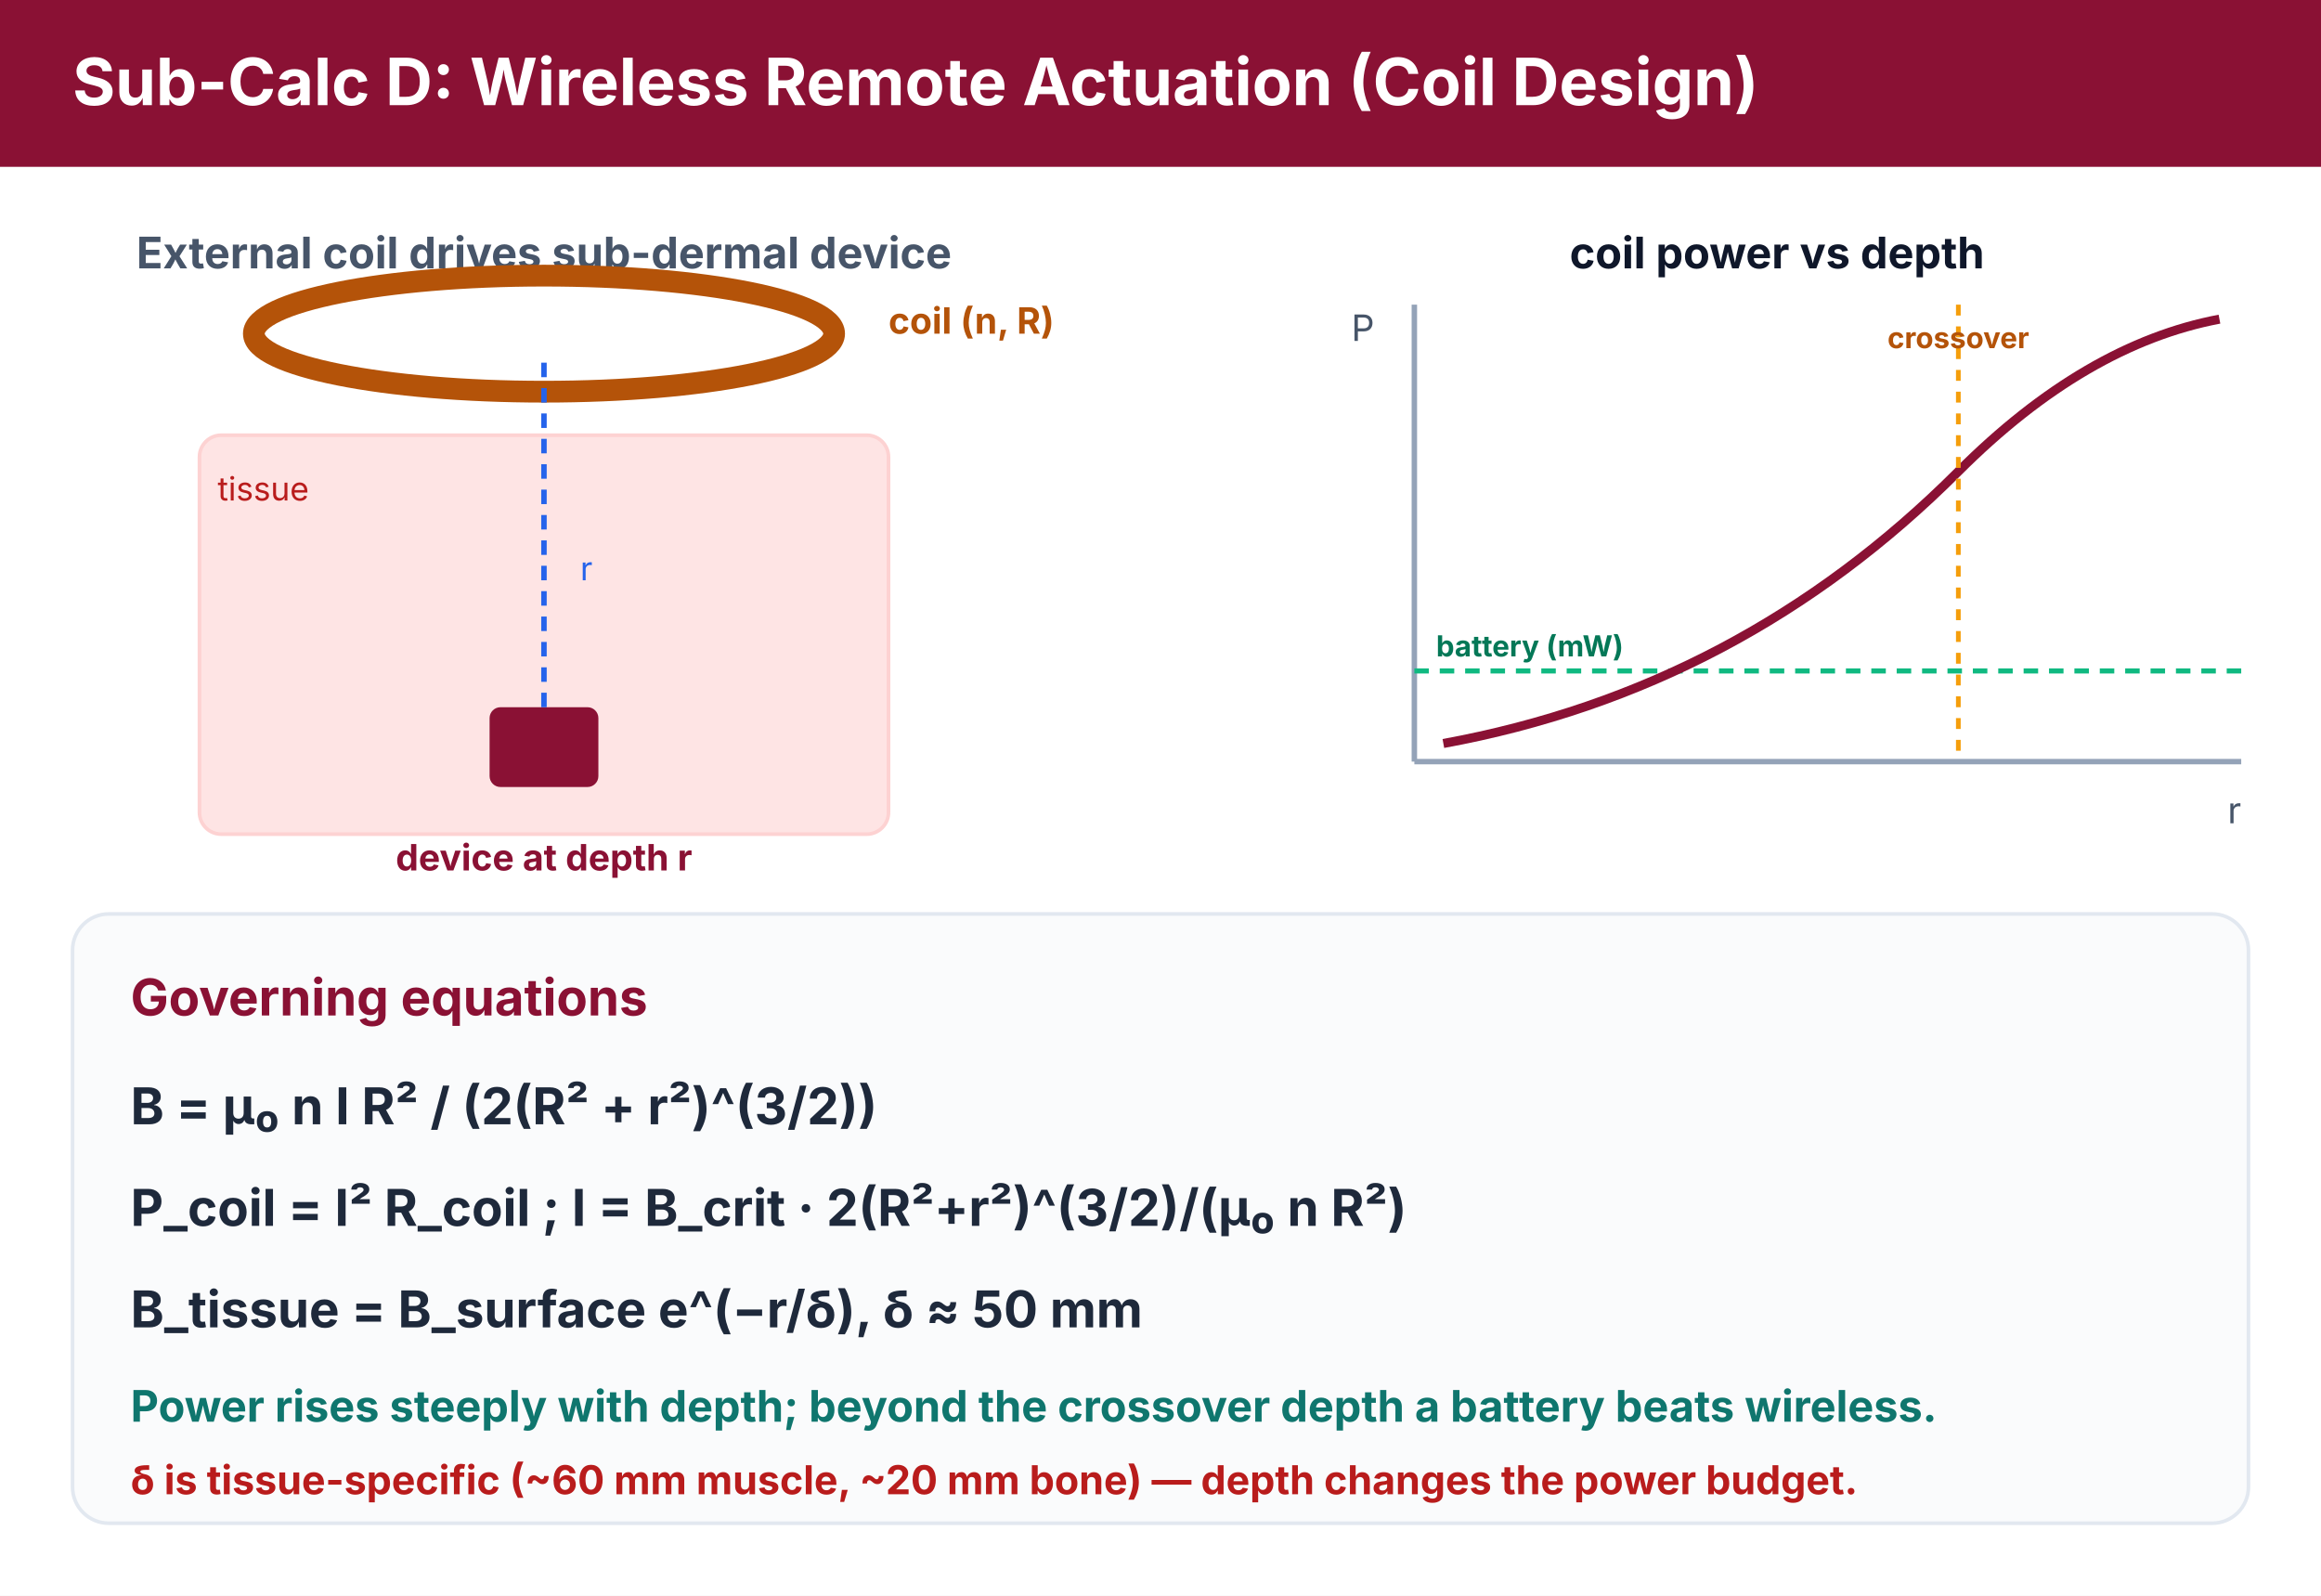
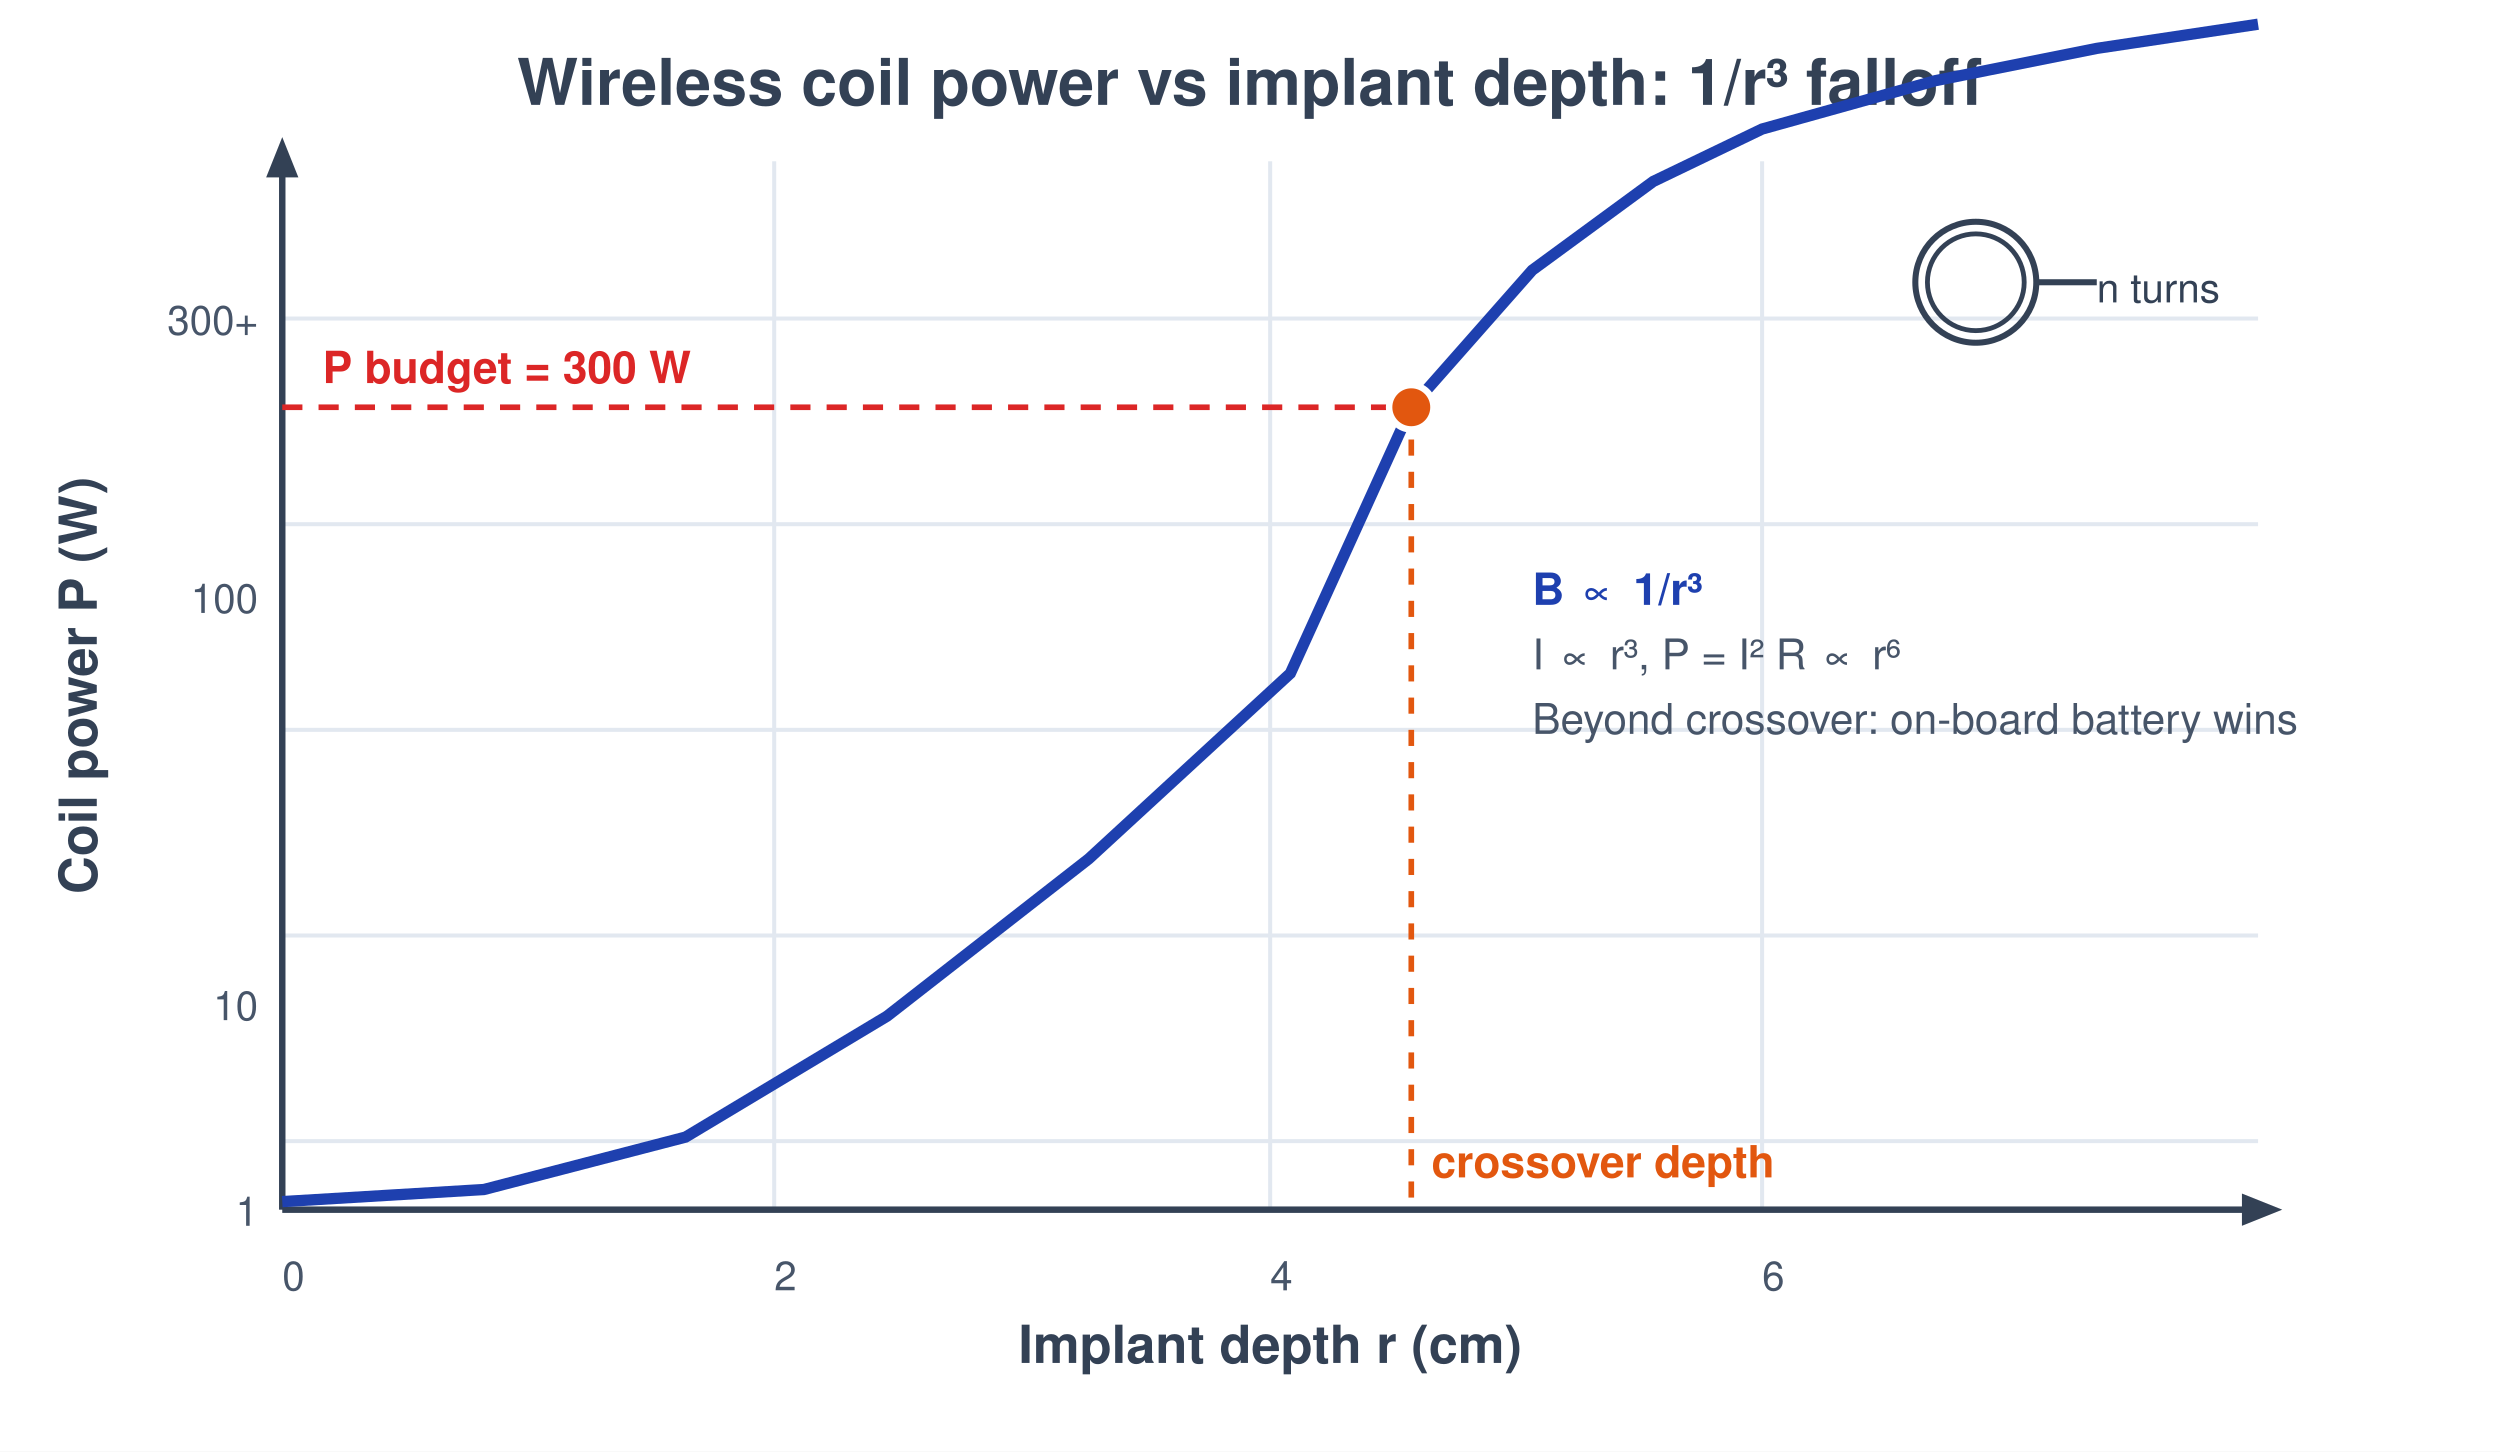
- <svg xmlns="http://www.w3.org/2000/svg" viewBox="0 0 640 440" font-family="Inter, Arial, sans-serif">
-   <rect width="640" height="440" fill="#ffffff" />
-   <rect x="0" y="0" width="640" height="46" fill="#8A1134" />
-   <text x="20" y="29" fill="#ffffff" font-size="18" font-weight="700">Sub-Calc D: Wireless Remote Actuation (Coil Design)</text>
-   <text x="150" y="74" fill="#475569" font-size="12" font-weight="700" text-anchor="middle">External coil drives sub-dermal device</text>
-   <ellipse cx="150" cy="92" rx="80" ry="16" fill="none" stroke="#b45309" stroke-width="6" />
-   <text x="245" y="92" fill="#b45309" font-size="10" font-weight="700">coil (n, R)</text>
-   <rect x="55" y="120" width="190" height="110" rx="6" fill="#fecaca" opacity="0.5" stroke="#fca5a5" />
-   <text x="60" y="138" fill="#b91c1c" font-size="9">tissue</text>
-   <rect x="135" y="195" width="30" height="22" rx="3" fill="#8A1134" />
-   <text x="150" y="240" fill="#8A1134" font-size="10" font-weight="700" text-anchor="middle">device at depth r</text>
-   <line x1="150" y1="100" x2="150" y2="195" stroke="#2563eb" stroke-width="1.5" stroke-dasharray="4 3" />
-   <text x="160" y="160" fill="#2563eb" font-size="9">r</text>
-   <text x="490" y="74" fill="#0f172a" font-size="12" font-weight="700" text-anchor="middle">coil power vs depth</text>
-   <line x1="390" y1="84" x2="390" y2="210" stroke="#94a3b8" stroke-width="1.5" />
-   <line x1="390" y1="210" x2="618" y2="210" stroke="#94a3b8" stroke-width="1.5" />
-   <text x="379" y="94" fill="#475569" font-size="10" text-anchor="end">P</text>
-   <text x="618" y="227" fill="#475569" font-size="10" text-anchor="end">r</text>
-   <line x1="390" y1="185" x2="618" y2="185" stroke="#10b981" stroke-width="1.4" stroke-dasharray="4 3" />
-   <text x="396" y="181" fill="#047857" font-size="8" font-weight="700">battery (mW)</text>
-   <path d="M398 205 Q480 190 540 130 Q575 95 612 88" fill="none" stroke="#8A1134" stroke-width="2.5" />
-   <line x1="540" y1="84" x2="540" y2="210" stroke="#f59e0b" stroke-width="1.3" stroke-dasharray="3 3" />
-   <text x="540" y="96" fill="#b45309" font-size="8" font-weight="700" text-anchor="middle">crossover</text>
-   <rect x="20" y="252" width="600" height="168" rx="10" fill="#fafbfc" stroke="#e2e8f0" />
-   <text x="36" y="280" fill="#8A1134" font-size="14" font-weight="700">Governing equations</text>
-   <text x="36" y="310" fill="#1e293b" font-size="14" font-weight="700">B = μ₀ n I R² / (2(R² + r²)^(3/2))</text>
-   <text x="36" y="338" fill="#1e293b" font-size="14" font-weight="700">P_coil = I² R_coil ;   I = B_crit · 2(R²+r²)^(3/2)/(μ₀ n R²)</text>
-   <text x="36" y="366" fill="#1e293b" font-size="14" font-weight="700">B_tissue = B_surface e^(−r/δ),  δ ≈ 50 mm</text>
-   <text x="36" y="392" fill="#0f766e" font-size="12" font-weight="700">Power rises steeply with depth; beyond the crossover depth a battery beats wireless.</text>
-   <text x="36" y="412" fill="#b91c1c" font-size="11" font-weight="700">δ is tissue-specific (~60 mm muscle, ~20 mm bone) — depth changes the power budget.</text>
+ <svg xmlns="http://www.w3.org/2000/svg" viewBox="0 0 620 360" font-family="Helvetica, Arial, sans-serif">
+   <rect x="0" y="0" width="620" height="360" fill="#ffffff" />
+   <text x="310" y="26" text-anchor="middle" font-size="16" font-weight="bold" fill="#334155">Wireless coil power vs implant depth: 1/r³ falloff</text>
+   <g stroke="#E2E8F0" stroke-width="1">
+     <line x1="70" y1="79" x2="560" y2="79" />
+     <line x1="70" y1="130" x2="560" y2="130" />
+     <line x1="70" y1="181" x2="560" y2="181" />
+     <line x1="70" y1="232" x2="560" y2="232" />
+     <line x1="70" y1="283" x2="560" y2="283" />
+     <line x1="192" y1="40" x2="192" y2="300" />
+     <line x1="315" y1="40" x2="315" y2="300" />
+     <line x1="437" y1="40" x2="437" y2="300" />
+   </g>
+   <line x1="70" y1="40" x2="70" y2="300" stroke="#334155" stroke-width="1.6" />
+   <line x1="70" y1="300" x2="560" y2="300" stroke="#334155" stroke-width="1.6" />
+   <polygon points="70,34 66,44 74,44" fill="#334155" />
+   <polygon points="566,300 556,296 556,304" fill="#334155" />
+   <line x1="70" y1="101" x2="350" y2="101" stroke="#dc2626" stroke-width="1.4" stroke-dasharray="5 4" />
+   <text x="80" y="95" font-size="11" fill="#dc2626" font-weight="bold">P<sub>wireless</sub> budget = 300 W</text>
+   <line x1="350" y1="101" x2="350" y2="300" stroke="#E2570F" stroke-width="1.4" stroke-dasharray="4 4" />
+   <text x="355" y="292" font-size="11" fill="#E2570F" font-weight="bold">crossover depth</text>
+   <polyline fill="none" stroke="#1E40AF" stroke-width="2.8" points="70,298 120,295 170,282 220,252 270,213 320,167 350,101 380,67 410,45 437,32 480,20 520,12 560,6" />
+   <circle cx="350" cy="101" r="5.5" fill="#E2570F" stroke="#ffffff" stroke-width="1.6" />
+   <text x="315" y="338" text-anchor="middle" font-size="13" font-weight="bold" fill="#334155">Implant depth r (cm)</text>
+   <text x="24" y="170" text-anchor="middle" font-size="13" font-weight="bold" fill="#334155" transform="rotate(-90 24 170)">Coil power P (W)</text>
+   <text x="64" y="304" text-anchor="end" font-size="10" fill="#475569">1</text>
+   <text x="64" y="253" text-anchor="end" font-size="10" fill="#475569">10</text>
+   <text x="64" y="152" text-anchor="end" font-size="10" fill="#475569">100</text>
+   <text x="64" y="83" text-anchor="end" font-size="10" fill="#475569">300+</text>
+   <text x="70" y="320" font-size="10" fill="#475569">0</text>
+   <text x="192" y="320" font-size="10" fill="#475569">2</text>
+   <text x="315" y="320" font-size="10" fill="#475569">4</text>
+   <text x="437" y="320" font-size="10" fill="#475569">6</text>
+   <circle cx="490" cy="70" r="15" fill="none" stroke="#334155" stroke-width="1.5" />
+   <circle cx="490" cy="70" r="12" fill="none" stroke="#334155" stroke-width="1.2" />
+   <line x1="505" y1="70" x2="520" y2="70" stroke="#334155" stroke-width="1.5" />
+   <text x="520" y="75" font-size="10" fill="#334155">n turns</text>
+   <text x="380" y="150" font-size="11" fill="#1E40AF" font-weight="bold">B ∝ 1/r³</text>
+   <text x="380" y="166" font-size="10.5" fill="#475569">I<sub>req</sub> ∝ r³, P = I² R ∝ r⁶</text>
+   <text x="380" y="182" font-size="10.5" fill="#475569">Beyond crossover: on-board battery wins</text>
</svg>
